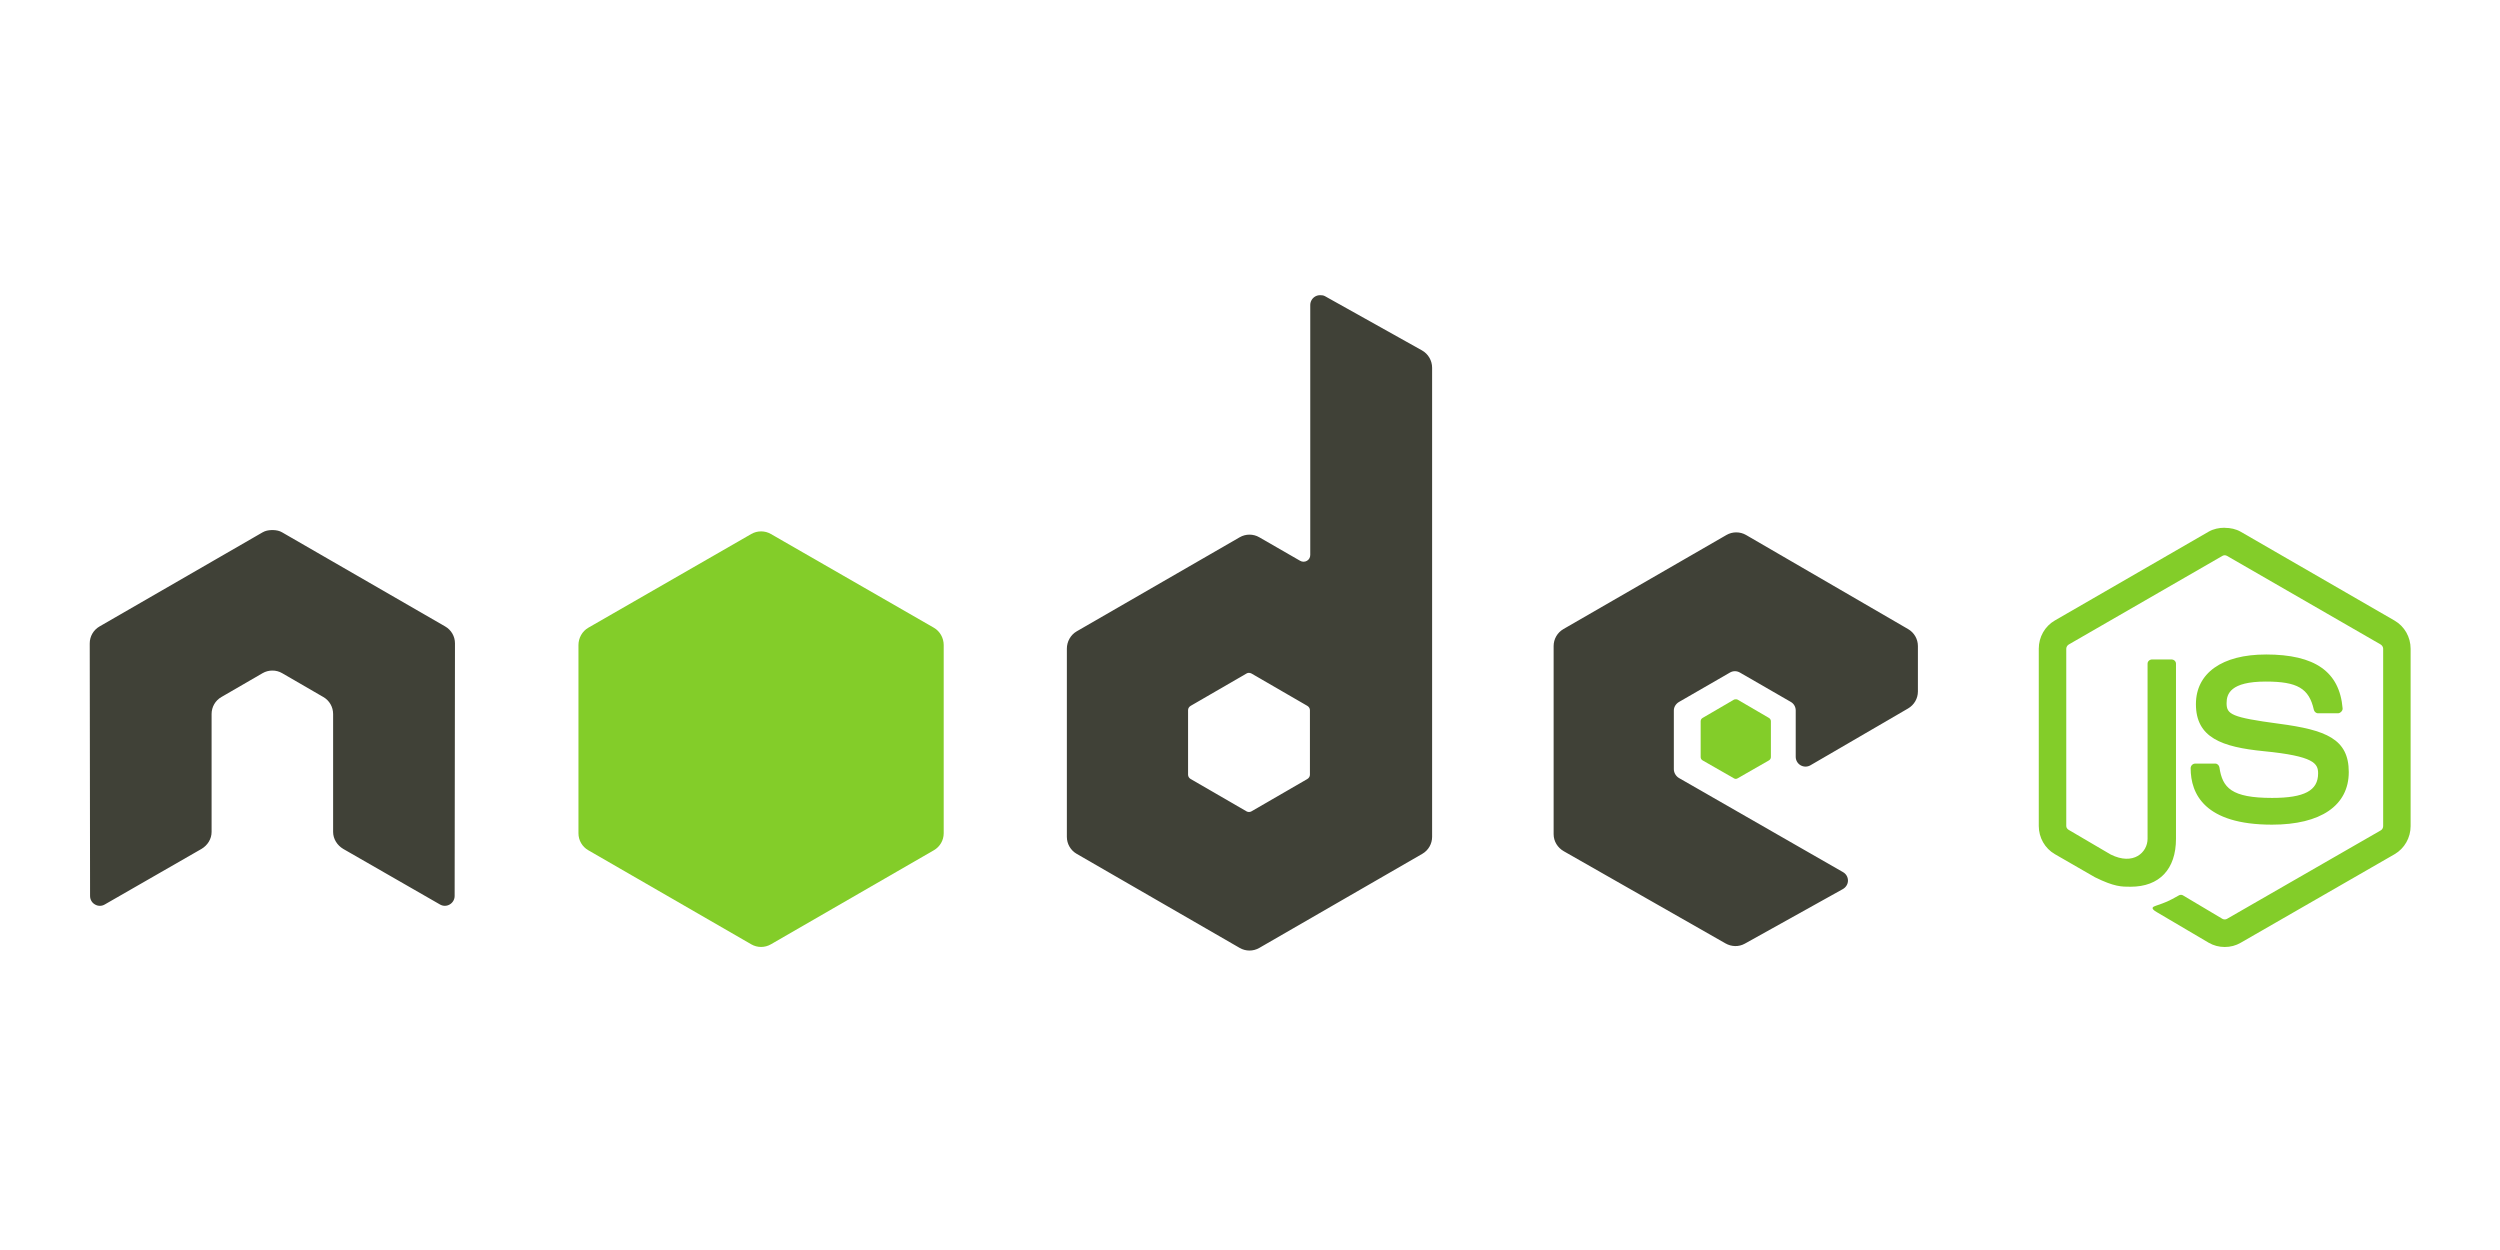
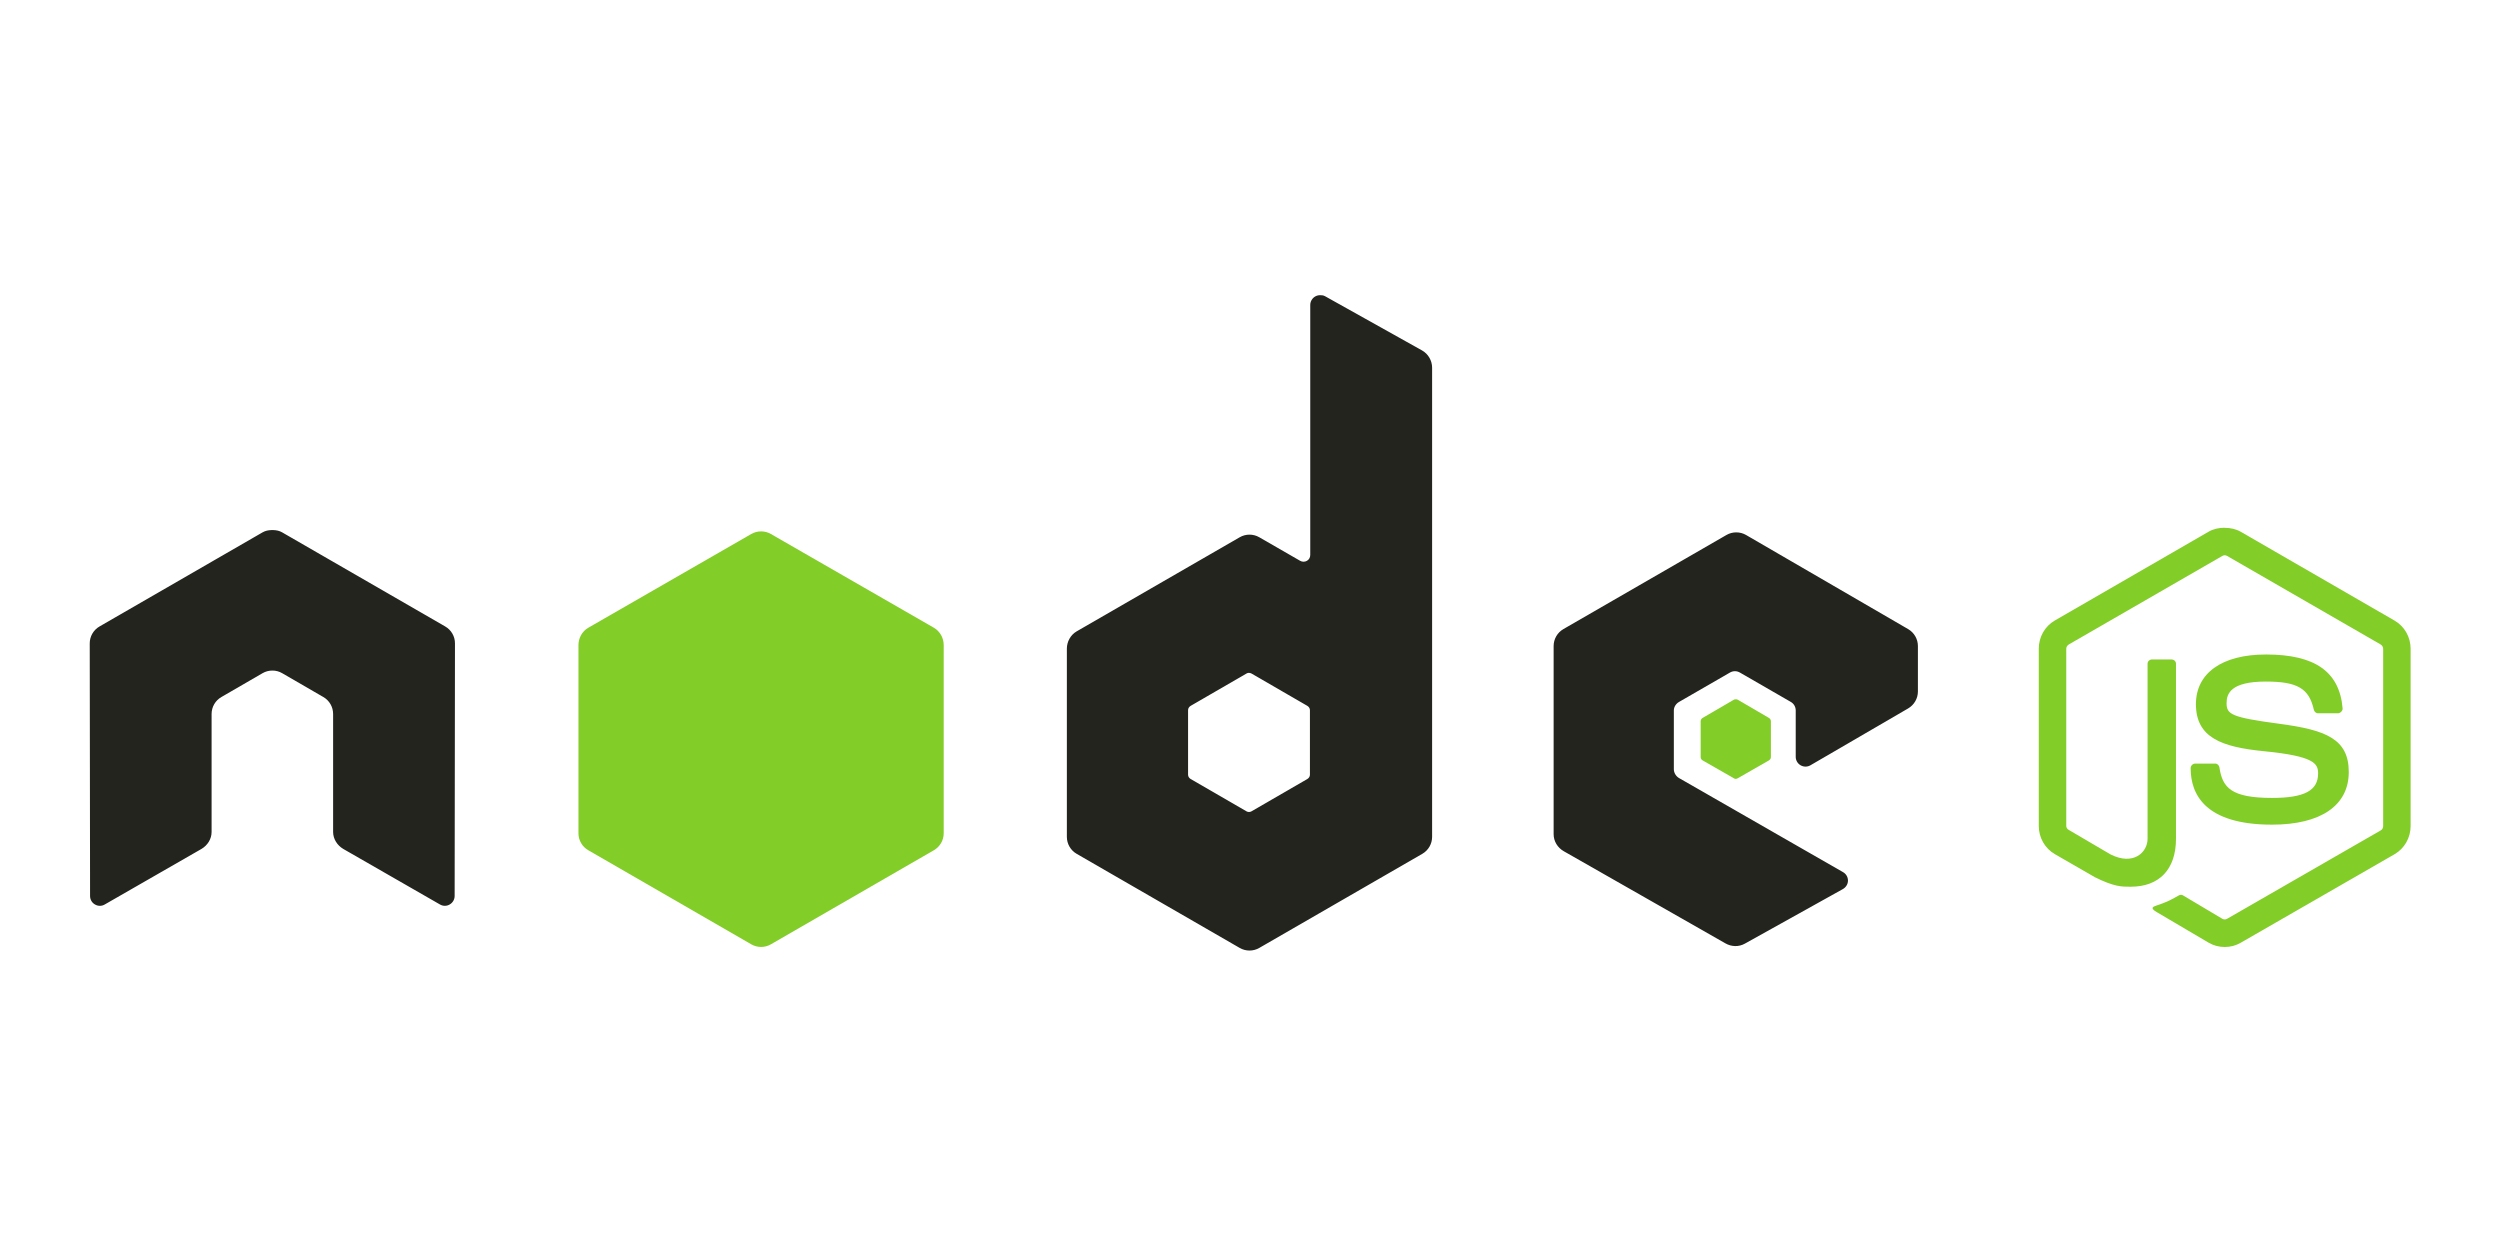
<svg xmlns="http://www.w3.org/2000/svg" width="120" height="60" preserveAspectRatio="xMidYMid">
  <g transform="matrix(.217946 0 0 .217946 4.120542 14.08555)">
    <path d="M471.05 51.6c-1.245 0-2.455.257-3.526.863l-33.888 19.57c-2.193 1.263-3.526 3.65-3.526 6.188v39.07c0 2.537 1.333 4.92 3.526 6.187l8.85 5.1c4.3 2.12 5.886 2.086 7.843 2.086 6.366 0 10-3.863 10-10.577V81.542c0-.545-.472-.935-1.007-.935h-4.245c-.544 0-1.007.4-1.007.935v38.565c0 2.976-3.1 5.97-8.13 3.454l-9.2-5.396c-.325-.177-.576-.5-.576-.863v-39.07c0-.37.248-.748.576-.935l33.817-19.5c.317-.182.694-.182 1.007 0l33.817 19.5c.322.193.576.553.576.935v39.07c0 .373-.187.755-.504.935l-33.888 19.5c-.3.173-.7.173-1.007 0l-8.706-5.18c-.26-.152-.613-.14-.863 0-2.403 1.362-2.855 1.52-5.108 2.302-.555.193-1.4.494.288 1.44l11.368 6.7c1.082.626 2.288.935 3.526.935 1.255 0 2.443-.3 3.526-.935l33.888-19.5c2.193-1.276 3.526-3.65 3.526-6.187v-39.07c0-2.538-1.333-4.92-3.526-6.188l-33.888-19.57c-1.062-.606-2.28-.863-3.526-.863zm9.066 27.918c-9.65 0-15.397 4.107-15.397 10.936 0 7.4 5.704 9.444 14.966 10.36 11.08 1.085 11.944 2.712 11.944 4.893 0 3.783-3.016 5.396-10.145 5.396-8.956 0-10.925-2.236-11.584-6.7-.078-.478-.446-.863-.935-.863h-4.4a1.03 1.03 0 0 0-1.007 1.007c0 5.703 3.102 12.447 17.916 12.447 10.723 0 16.908-4.2 16.908-11.584 0-7.3-4.996-9.273-15.397-10.65-10.5-1.4-11.512-2.07-11.512-4.533 0-2.032.85-4.75 8.634-4.75 6.953 0 9.523 1.5 10.577 6.188.092.44.48.8.935.8h4.4c.27 0 .532-.166.72-.36.184-.207.314-.44.288-.72-.68-8.074-6.064-11.872-16.908-11.872z" fill="#83cd29" />
-     <path d="M271.82.383a2.18 2.18 0 0 0-1.079.288 2.18 2.18 0 0 0-1.079 1.871v55.042c0 .54-.252 1.024-.72 1.295a1.5 1.5 0 0 1-1.511 0l-8.994-5.18a4.31 4.31 0 0 0-4.317 0L218.218 74.42c-1.342.774-2.16 2.264-2.16 3.813v41.443a4.31 4.31 0 0 0 2.159 3.741l35.903 20.722a4.3 4.3 0 0 0 4.317 0l35.903-20.722a4.31 4.31 0 0 0 2.159-3.741V16.356c0-1.572-.858-3.047-2.23-3.813L272.9.598c-.336-.187-.708-.22-1.08-.216zM40.86 52.115c-.685.028-1.328.147-1.943.504L3.015 73.34a4.3 4.3 0 0 0-2.158 3.741L.93 132.7c0 .774.4 1.492 1.08 1.87.667.4 1.494.4 2.158 0l21.297-12.232c1.35-.8 2.23-2.196 2.23-3.74V92.623c0-1.55.815-2.97 2.16-3.74l9.066-5.252a4.25 4.25 0 0 1 2.158-.576 4.24 4.24 0 0 1 2.159.576L52.3 88.88c1.343.77 2.158 2.192 2.158 3.74v25.974c0 1.546.9 2.95 2.23 3.74l21.297 12.232c.67.4 1.495.4 2.158 0 .66-.38 1.08-1.097 1.08-1.87l.072-55.617a4.28 4.28 0 0 0-2.158-3.741L43.235 52.618c-.607-.356-1.253-.476-1.943-.504h-.43zm322.624.504a4.29 4.29 0 0 0-2.159.576l-35.903 20.722c-1.34.775-2.16 2.192-2.16 3.74V119.1c0 1.558.878 2.97 2.23 3.74l35.615 20.3c1.315.75 2.92.807 4.245.07l21.585-12.016c.685-.38 1.148-1.09 1.15-1.87s-.403-1.482-1.08-1.87l-36.12-20.722c-.676-.386-1.15-1.167-1.15-1.943V91.83c0-.774.48-1.484 1.15-1.87l11.224-6.476c.668-.386 1.488-.386 2.16 0L375.5 89.96a2.15 2.15 0 0 1 1.079 1.87v10.217a2.15 2.15 0 0 0 1.079 1.87c.673.388 1.488.39 2.16 0L401.33 91.4c1.335-.776 2.16-2.197 2.16-3.74v-10a4.32 4.32 0 0 0-2.159-3.741l-35.687-20.722a4.28 4.28 0 0 0-2.159-.576zm-107.35 30.94a1.21 1.21 0 0 1 .576.143l12.303 7.123c.334.193.576.55.576.935v14.246c0 .387-.24.743-.576.935l-12.303 7.123c-.335.19-.744.19-1.08 0l-12.303-7.123c-.335-.193-.576-.55-.576-.935V91.758c0-.386.242-.74.576-.935l12.303-7.122c.168-.097.316-.143.504-.143v-.001z" fill="#404137" />
+     <path d="M271.82.383a2.18 2.18 0 0 0-1.079.288 2.18 2.18 0 0 0-1.079 1.871v55.042c0 .54-.252 1.024-.72 1.295a1.5 1.5 0 0 1-1.511 0l-8.994-5.18a4.31 4.31 0 0 0-4.317 0L218.218 74.42c-1.342.774-2.16 2.264-2.16 3.813v41.443a4.31 4.31 0 0 0 2.159 3.741l35.903 20.722a4.3 4.3 0 0 0 4.317 0l35.903-20.722a4.31 4.31 0 0 0 2.159-3.741V16.356c0-1.572-.858-3.047-2.23-3.813L272.9.598c-.336-.187-.708-.22-1.08-.216zM40.86 52.115c-.685.028-1.328.147-1.943.504L3.015 73.34a4.3 4.3 0 0 0-2.158 3.741L.93 132.7c0 .774.4 1.492 1.08 1.87.667.4 1.494.4 2.158 0l21.297-12.232c1.35-.8 2.23-2.196 2.23-3.74V92.623c0-1.55.815-2.97 2.16-3.74l9.066-5.252a4.25 4.25 0 0 1 2.158-.576 4.24 4.24 0 0 1 2.159.576L52.3 88.88c1.343.77 2.158 2.192 2.158 3.74v25.974c0 1.546.9 2.95 2.23 3.74l21.297 12.232c.67.4 1.495.4 2.158 0 .66-.38 1.08-1.097 1.08-1.87l.072-55.617a4.28 4.28 0 0 0-2.158-3.741L43.235 52.618c-.607-.356-1.253-.476-1.943-.504h-.43zm322.624.504a4.29 4.29 0 0 0-2.159.576l-35.903 20.722c-1.34.775-2.16 2.192-2.16 3.74V119.1c0 1.558.878 2.97 2.23 3.74l35.615 20.3c1.315.75 2.92.807 4.245.07l21.585-12.016c.685-.38 1.148-1.09 1.15-1.87s-.403-1.482-1.08-1.87l-36.12-20.722c-.676-.386-1.15-1.167-1.15-1.943V91.83c0-.774.48-1.484 1.15-1.87l11.224-6.476c.668-.386 1.488-.386 2.16 0L375.5 89.96a2.15 2.15 0 0 1 1.079 1.87v10.217a2.15 2.15 0 0 0 1.079 1.87c.673.388 1.488.39 2.16 0L401.33 91.4c1.335-.776 2.16-2.197 2.16-3.74v-10a4.32 4.32 0 0 0-2.159-3.741l-35.687-20.722a4.28 4.28 0 0 0-2.159-.576zm-107.35 30.94a1.21 1.21 0 0 1 .576.143l12.303 7.123c.334.193.576.55.576.935v14.246c0 .387-.24.743-.576.935l-12.303 7.123c-.335.19-.744.19-1.08 0l-12.303-7.123c-.335-.193-.576-.55-.576-.935V91.758c0-.386.242-.74.576-.935l12.303-7.122c.168-.097.316-.143.504-.143v-.001z" fill="#23241e" />
    <path d="M148.714 52.402a4.31 4.31 0 0 0-2.16.576l-35.903 20.65c-1.342.774-2.158 2.265-2.158 3.813v41.443a4.3 4.3 0 0 0 2.158 3.74l35.903 20.722a4.3 4.3 0 0 0 4.317 0l35.903-20.722a4.31 4.31 0 0 0 2.159-3.741V77.44c0-1.55-.816-3.04-2.16-3.813l-35.903-20.65a4.27 4.27 0 0 0-2.16-.576zm214.7 36.983c-.143 0-.302 0-.432.07l-6.907 4.03a.84.84 0 0 0-.432.719v7.915c0 .298.173.57.432.72l6.907 3.957a.75.75 0 0 0 .79 0l6.907-3.957c.256-.147.432-.422.432-.72v-7.915c0-.298-.175-.57-.432-.72l-6.907-4.03c-.128-.076-.216-.07-.36-.07z" fill="#83cd29" />
  </g>
</svg>
